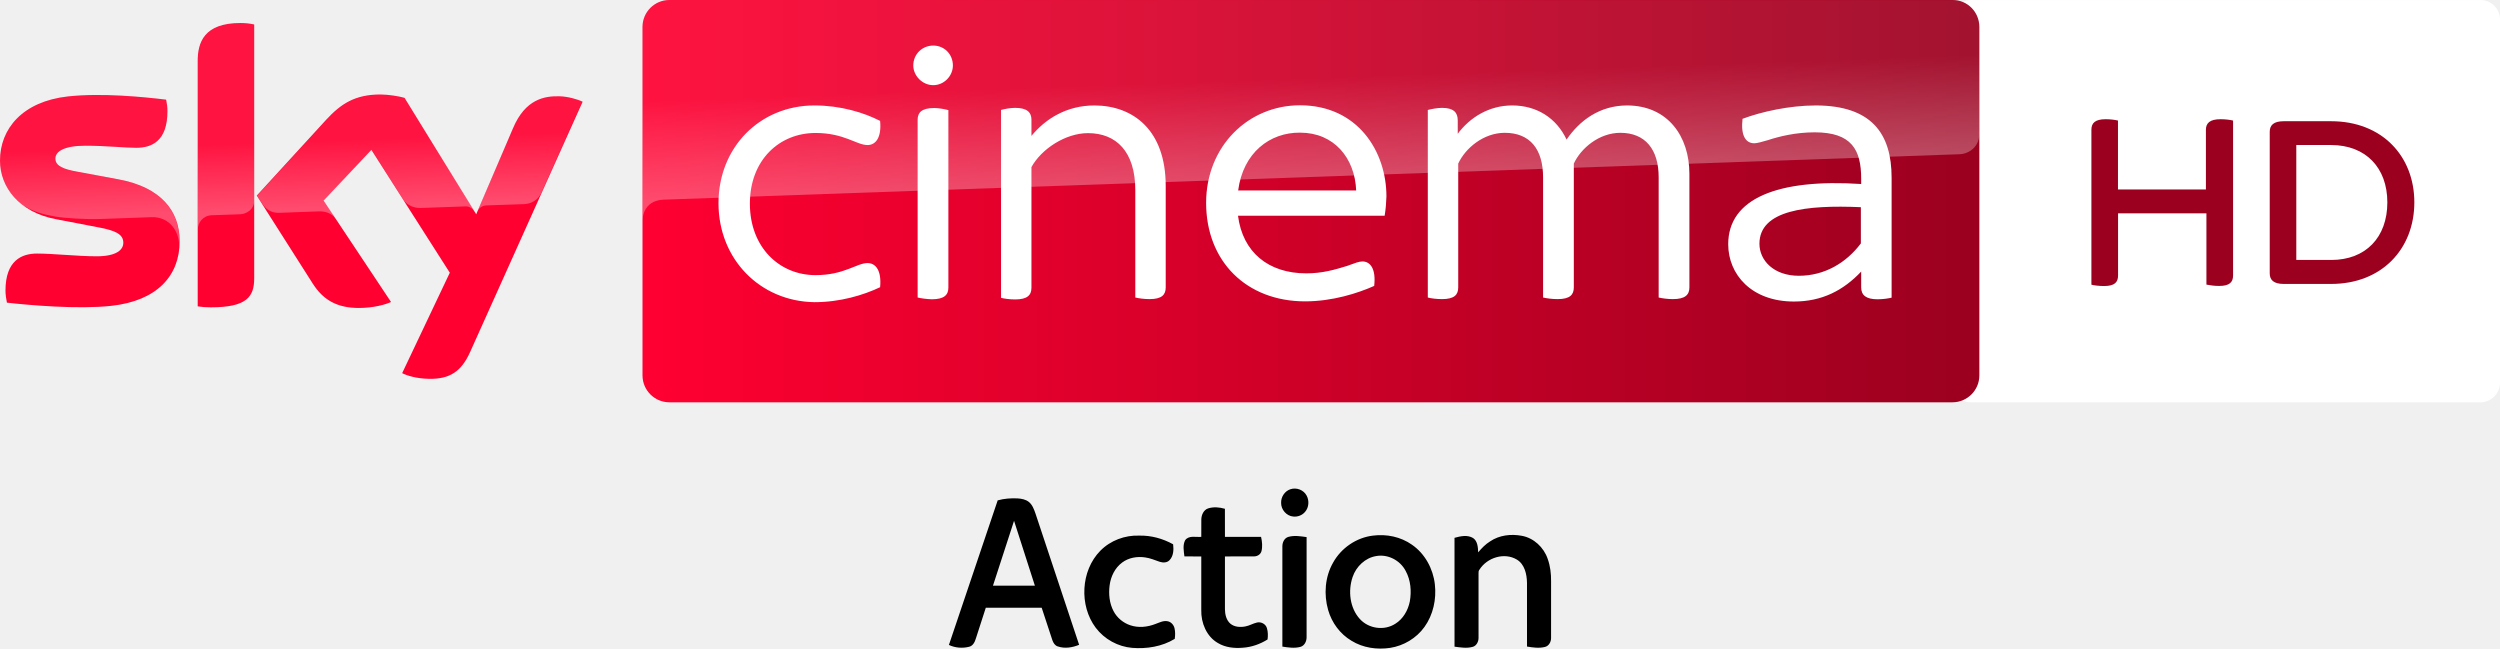
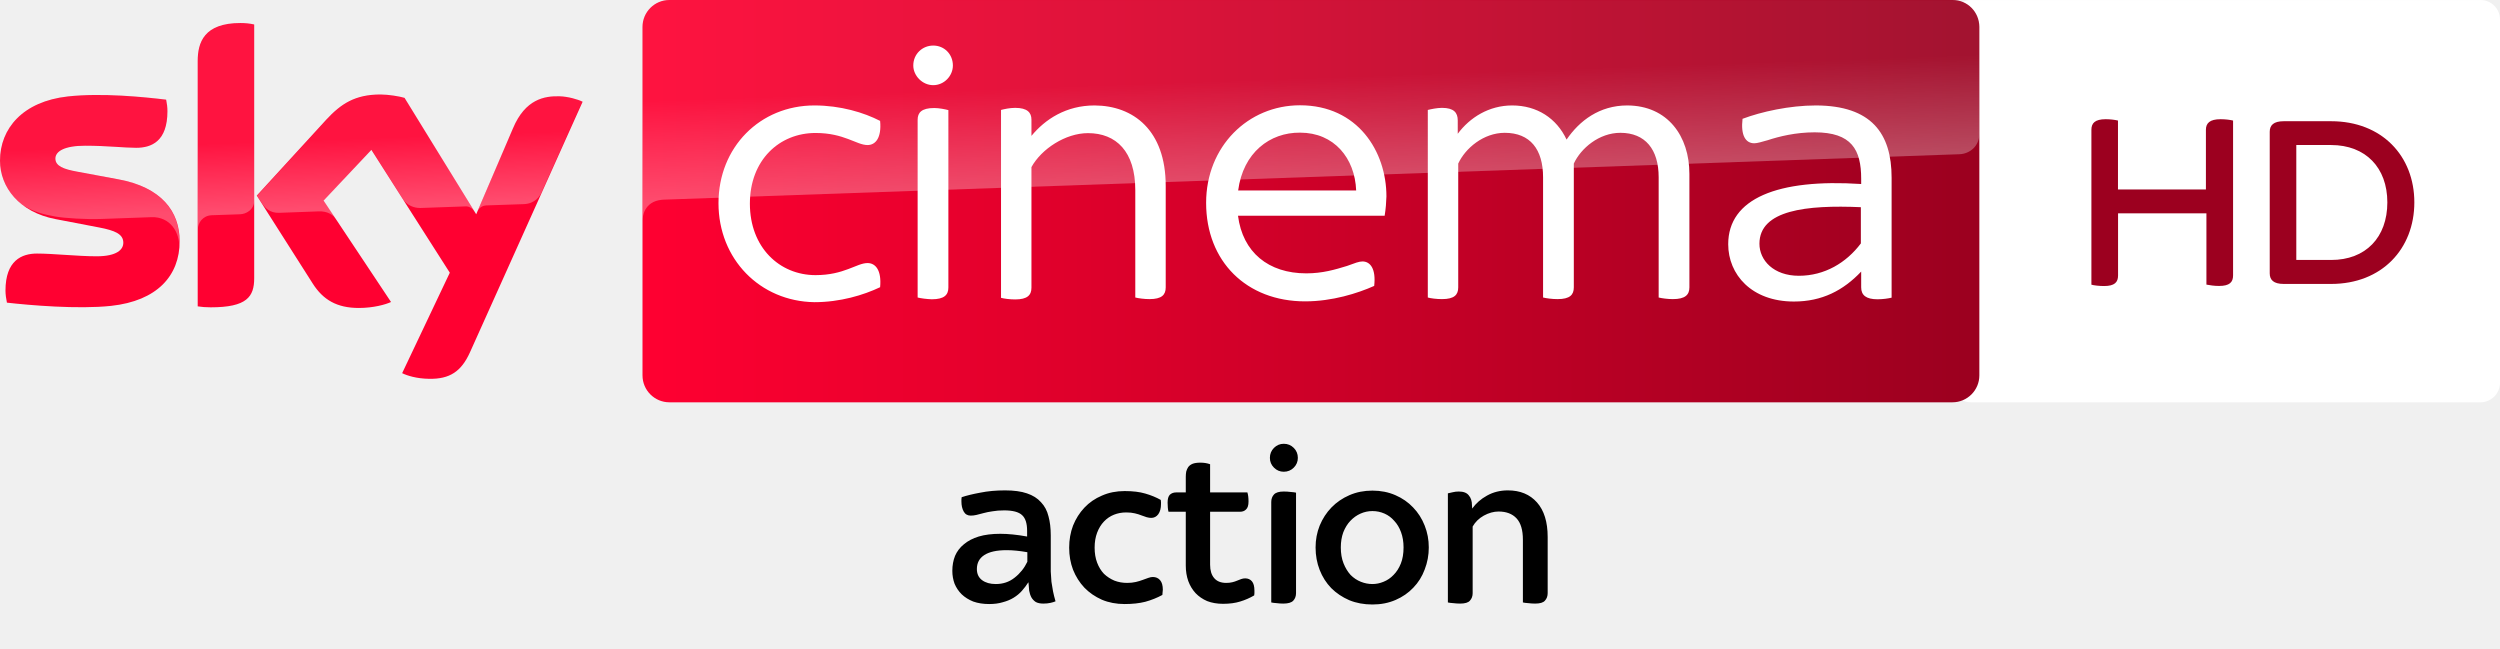
<svg xmlns="http://www.w3.org/2000/svg" viewBox="0 0 1011.8 262.5">
  <path d="M1003.9 0c4.377 0 7.905 3.563 7.905 7.905v147.01a7.94 7.94 0 0 1-7.905 7.905H797.65c-4.377 0-7.905-3.562-7.905-7.905V7.935c0-4.377 3.563-7.905 7.905-7.905h206.25" fill="#fff" />
  <path d="M903.77 48.789v62.666c0 2.748-1.391 4.275-5.666 4.275-1.934 0-3.732-.271-5.123-.543V86.348h-35.76v25.141c0 2.748-1.391 4.275-5.666 4.275-2.07 0-4.139-.271-5.123-.543v-62.7c0-2.646 1.391-4.275 5.802-4.275 1.934 0 3.834.271 4.953.543v27.889h35.591V52.521c0-2.646 1.527-4.275 5.938-4.275 2.036 0 3.936.271 5.055.543m73.359 33.114c0 18.796-13.13 33.012-33.691 33.012h-19.17c-4.139 0-5.666-1.662-5.666-4.275V53.335c0-2.612 1.527-4.275 5.666-4.275h19.17c20.561 0 33.691 14.08 33.691 32.843m-10.925 0c0-14.08-8.821-23.207-22.766-23.207h-14.08v46.516h14.08c13.945.034 22.766-9.093 22.766-23.309" fill="#9c001f" />
  <g transform="translate(26.208 .743)">
    <g transform="matrix(.65155 0 0 .65155 -36.04599 -108.1837)">
      <path d="M126.7 314.7c0 21.5-14 37.1-42.6 40.2-20.6 2.2-50.5-.4-64.7-2-.5-2.3-.9-5.2-.9-7.5 0-18.7 10.1-23 19.6-23 9.9 0 25.5 1.7 37 1.7 12.8 0 16.6-4.3 16.6-8.4 0-5.4-5.1-7.6-15-9.5L49.6 301c-22.5-4.3-34.5-19.8-34.5-36.3 0-20 14.2-36.8 42.2-39.9 21.1-2.3 46.9.3 61 2 .5 2.4.8 4.7.8 7.2 0 18.7-9.9 22.7-19.4 22.7-7.3 0-18.6-1.3-31.6-1.3-13.2 0-18.6 3.6-18.6 8 0 4.7 5.2 6.6 13.4 8.1l25.8 4.8c26.6 4.9 38 19.9 38 38.4m46.3 23c0 11.5-4.5 18.1-27 18.1-3 0-5.6-.2-8.1-.6V202.9c0-11.6 3.9-23.7 26.6-23.7 2.9 0 5.8.3 8.5.9zm91.9 59c3 1.5 9 3.4 16.6 3.5 13.1.3 20.2-4.7 25.5-16.4l70-155.7c-2.9-1.5-9.3-3.3-14.5-3.4-9-.2-21.1 1.6-28.8 20L310.9 298l-44.5-72.3c-2.9-.9-9.9-2.1-15-2.1-15.8 0-24.5 5.8-33.6 15.6l-43.2 47.2 34.8 54.7c6.4 10 14.9 15.1 28.6 15.1 9 0 16.5-2.1 20-3.7l-41.9-63 29.7-31.5 48.7 76.3z" fill="#ff0031" />
      <linearGradient id="A" x1="414.37" x2="1244.631" y1="289.839" y2="289.839" gradientUnits="userSpaceOnUse">
        <stop stop-color="#ff0031" offset="0" />
        <stop stop-color="#9b001f" offset="1" />
      </linearGradient>
      <path d="M1228 164.9H430.9c-9.2 0-16.7 7.5-16.7 16.7v216.5c0 9.2 7.5 16.7 16.7 16.7h797c9.2 0 16.7-7.5 16.7-16.7V181.5c-.1-9.2-7.4-16.6-16.6-16.6" fill="url(#A)" />
      <linearGradient id="B" x1="197.483" x2="194.588" y1="295.135" y2="212.243" gradientUnits="userSpaceOnUse">
        <stop stop-color="#fff" offset="0" />
        <stop stop-color="#fff" stop-opacity=".25" offset=".515" />
      </linearGradient>
      <path d="M138 202.9v104.5c0-4.2 3.2-8.6 8.6-8.8l17.6-.6c3.5-.1 8.8-2.5 8.9-8.9v-109c-2.7-.6-5.6-.9-8.5-.9-22.7.1-26.6 12.1-26.6 23.7m80 36.4l-43.2 47.2 3.5 5.4c1.5 2 4.4 5.4 10.2 5.2l24.6-.9c5.4-.2 8.8 2.1 10.9 4.9l-7.7-11.6L246 258l19.9 31.3c3.6 4.7 9 4.8 10.2 4.8 1 0 27.2-.9 28.3-1 1.8-.1 3.9.9 5.5 3.2l-43.3-70.4c-2.9-.9-9.9-2.1-15-2.1-15.8-.1-24.5 5.6-33.6 15.5M57.3 224.8c-28 3.1-42.2 19.8-42.2 39.9 0 10.3 4.7 20.2 13.7 27.3 6.8 4.5 13.8 6.2 20.7 7.4 5.7 1 19 1.9 28.9 1.5l30.8-1.1c11.6-.4 17.8 9.5 17.2 19.4v-.5c.1-1.3.2-2.6.2-3.9 0-18.5-11.4-33.6-37.9-38.5l-25.8-4.8c-8.3-1.4-13.4-3.4-13.4-8.1 0-4.4 5.5-8.1 18.6-8.1 13 0 24.3 1.3 31.6 1.3 9.5 0 19.4-4 19.4-22.7 0-2.5-.3-4.8-.8-7.2-10.1-1.2-26.3-2.9-42.4-2.9-6.3.1-12.6.4-18.6 1m276.2 19.9l-22.1 52.1c0-.1 1.4-4.1 5.7-4.3l23.4-.8c7.1-.3 9.9-5.1 10.7-6.7l25.6-57.1c-2.9-1.5-9.3-3.3-14.5-3.4h-1.1c-8.9.1-20.3 2.5-27.7 20.2" fill="url(#B)" opacity=".3" enable-background="new" />
-       <linearGradient id="C" x1="830.554" x2="826.25" y1="276.73" y2="153.473" gradientUnits="userSpaceOnUse">
+       <linearGradient id="C" x1="830.555" x2="826.25" y1="276.73" y2="153.473" gradientUnits="userSpaceOnUse">
        <stop stop-color="#fff" offset="0" />
        <stop stop-color="#fff" stop-opacity=".25" offset=".515" />
      </linearGradient>
      <path d="M430.9 164.9c-9.2 0-16.7 7.5-16.7 16.7v120.2c0-1.8.7-11.7 12-12.8 0 0 .6-.1 1.6-.1l804.4-28.2c6.3-.2 12.4-4.9 12.4-12.7v-66.3c0-9.2-7.5-16.7-16.7-16.7z" fill="url(#C)" opacity=".3" enable-background="new" />
      <g fill="#fff">
        <path d="M1190.1 275.3v74.5c-2 .5-5.4 1-8.8 1-7 0-10.1-2.5-10.1-7.4v-9.8c-11.1 11.7-24.3 18.6-41.8 18.6-26.3 0-40.8-16.8-40.8-35.6 0-28.4 30.7-40.8 82.6-37.4V276c0-18.1-5.9-28.9-28.9-28.9-11.9 0-22.2 2.6-29.2 4.9-3.6 1-6.4 1.9-8.3 1.9-5.4 0-8.5-4.9-7.3-15.2 11.7-4.4 29.2-8.3 45.6-8.3 34.3.1 47 17.2 47 44.9m-19.1 40.8v-22.5c-33.8-1.5-63 1.8-63 22.7 0 10.3 8.8 19.9 24.5 19.9 16 0 29.5-8.1 38.5-20.1m-709.6-25c0-34.8 25.8-60.7 59.6-60.7 16.2 0 30.7 4.4 40.8 9.6 1 10.6-2.9 15-7.8 15-6.9 0-14.5-7.5-32.3-7.5-22.5 0-40.8 16.8-40.8 43.9s18.3 44.4 40.8 44.4c17.8 0 25.5-7.5 32.3-7.5 4.9 0 8.8 4.4 7.8 15-10.3 4.9-24.8 9.3-40.8 9.3-33.8-.5-59.6-26.7-59.6-61.5m413.8 7.8h-91.1c2.9 22.7 18.9 35.8 42.4 35.8 10.1 0 17.8-2.3 25.3-4.6 4.9-1.8 7.5-2.8 9.6-2.8 4.9 0 8.5 4.6 7.3 15.2-10.3 4.6-26.1 9.6-42.9 9.6-36.4 0-61.5-24.8-61.5-61.2 0-35.1 26.1-60.6 58.3-60.6 35.9 0 53.7 28.7 53.7 56.6-.1 3.7-.4 7.6-1.1 12m-91-15.7h73.3c-.8-20.1-13.7-35.9-34.8-35.9-18.8-.2-35.4 12.4-38.5 35.9m-201.8-77.6c0-7.2 5.7-12.4 12.4-12.4 6.9 0 12.2 5.4 12.2 12.4 0 6.4-5.4 12.2-12.2 12.2s-12.4-5.9-12.4-12.2m2.7 144.1V239.3c0-4.4 2.4-7.3 10.3-7.3 3.1 0 6.9.8 8.8 1.3v110.2c0 4.6-2.6 7.3-10.3 7.3-3.2-.1-6.9-.6-8.8-1.1" />
        <path d="M1064.5 272.9v70.5c0 4.6-2.6 7.3-10.3 7.3-3.1 0-6.9-.5-8.8-1V275c0-17.3-8.3-27.6-23.8-27.6-13.2 0-24.5 9.6-28.9 19.1v76.9c0 4.6-2.4 7.3-10.1 7.3-3.4 0-7-.5-9-1V275c0-17.3-8-27.6-23.8-27.6-13.2 0-24.5 9.6-28.9 19.1v76.9c0 4.6-2.4 7.3-10.1 7.3-3.4 0-7.2-.5-8.8-1V233.2c2-.5 5.7-1.3 8.8-1.3 7.3 0 9.8 2.9 9.8 7.8v8.3c7.5-10.1 19.4-17.6 33.8-17.6 15.5 0 27.6 8 33.8 21.2 8-11.7 20.4-21.2 37.7-21.2 25.2.1 38.6 19.2 38.6 42.5m-325.3 7.5v63c0 4.6-2.4 7.3-10.1 7.3-3.1 0-6.9-.5-8.8-1V283c0-24-11.9-35.4-29.4-35.4-13.9 0-28.9 9.8-35.1 21.1v74.9c0 4.6-2.5 7.3-10.1 7.3-3.4 0-7-.5-8.8-1V233.2c1.8-.5 5.4-1.3 8.8-1.3 7.5 0 10.1 2.9 10.1 7.3v10.1c8.5-10.3 21.5-18.9 39.2-18.9 24.1.1 44.2 15.4 44.2 50" />
      </g>
    </g>
-     <path d="M495.241 216.54c2.403-.674 4.936-.25 7.359.093l-.003 40.481c.029 1.687-.853 3.525-2.549 3.958-2.374.624-4.868.247-7.255-.12v-40.501c-.042-1.641.801-3.468 2.449-3.912zm-76.15 5.646c4.135-4.222 10.028-6.386 15.824-6.156 4.768-.103 9.486 1.187 13.667 3.515.272 2.201.162 4.789-1.476 6.443-1.018 1.077-2.646 1.06-3.947.64-1.959-.674-3.892-1.511-5.955-1.781-3.191-.464-6.632.107-9.272 2.094-2.883 2.131-4.592 5.632-5.053 9.204-.464 3.525-.088 7.273 1.579 10.438 1.414 2.721 3.921 4.775 6.765 5.726 3.311 1.137 6.96.747 10.187-.51 1.557-.547 3.133-1.434 4.836-1.127 1.427.2 2.565 1.431 2.896 2.845.331 1.401.298 2.878.088 4.302-5.14 3.148-11.338 4.108-17.247 3.638-5.718-.484-11.208-3.472-14.731-8.144-6.756-8.981-6.055-23.093 1.839-31.127zm157.782-3.825c3.73-2.534 8.455-3.065 12.785-2.261 4.842.864 8.935 4.635 10.527 9.377 1.028 2.865 1.401 5.946 1.359 8.987l-.003 23.01c.019 1.577-.924 3.265-2.497 3.618-2.374.59-4.868.24-7.242-.163l-.006-25.785c-.052-3.488-.947-7.51-4.09-9.407-5.076-3.051-12.11-.824-15.204 4.148-.272.353-.344.8-.318 1.241l.003 26.345c-.003 1.521-.859 3.178-2.368 3.582-2.403.67-4.93.243-7.352-.077l-.006-44.053c2.423-.67 5.228-1.297 7.527.09 1.823 1.264 1.972 3.738 2.046 5.793 1.421-1.687 2.958-3.295 4.839-4.445zm-47.416-2.331c5.471-.707 11.221.457 15.798 3.695 5.199 3.588 8.549 9.671 9.253 16.03.694 6.016-.691 12.369-4.226 17.268-3.282 4.559-8.41 7.583-13.839 8.437-5.342.794-11.02.017-15.687-2.885-4.553-2.688-7.959-7.253-9.434-12.419-1.816-6.306-1.291-13.439 1.982-19.158 3.302-5.999 9.499-10.174 16.154-10.968m1.284 8.28c-4.391.72-8.079 4.192-9.519 8.467-1.92 5.642-1.145 12.529 2.922 16.997 3.606 3.972 9.944 4.835 14.406 1.901 3.088-1.911 5.063-5.339 5.802-8.904.762-4.169.405-8.687-1.648-12.429-2.238-4.335-7.249-6.903-11.964-6.033zm-68.029-19.285c2.212-.714 4.622-.49 6.827.15l.01 11.358 14.62.007c.425 1.877.639 3.878.172 5.769-.347 1.347-1.706 2.138-3.003 2.134-3.931.037-7.862-.003-11.789.017v21.343c.016 2.108.542 4.405 2.163 5.833 1.654 1.417 3.992 1.541 6.032 1.167 1.677-.287 3.156-1.241 4.813-1.607 1.638-.363 3.509.6 3.989 2.301.438 1.467.457 3.065.246 4.572-3.023 1.881-6.47 3.108-10.012 3.331-3.428.29-7.047-.073-10.067-1.894-4.583-2.598-6.895-8.157-6.743-13.383l.003-21.663c-2.277-.02-4.55.027-6.824-.03-.263-2.151-.749-4.562.315-6.563 1.531-2.058 4.359-1.117 6.509-1.334l.016-7.096c.049-1.824.941-3.792 2.721-4.412zm-85.137-3.258c2.608-.74 5.335-.917 8.03-.8 1.602.097 3.295.404 4.596 1.444 1.408 1.137 2.053 2.935 2.646 4.612l17.688 53.197c-2.734 1.13-5.831 1.634-8.679.644-1.119-.34-1.768-1.447-2.147-2.504l-4.33-13.146c-7.54.013-15.081-.007-22.618.01l-4.044 12.526c-.418 1.414-1.216 2.958-2.757 3.281-2.672.664-5.624.437-8.124-.754l19.738-58.509m-1.91 34.525l16.965-.003-8.432-26.255-8.533 26.258zm120.355-39.024c2.452-.84 5.384.233 6.616 2.608 1.083 2.024.892 4.782-.642 6.52-1.164 1.411-3.032 2.121-4.81 1.914-2.672-.22-4.962-2.778-4.897-5.549-.088-2.414 1.498-4.752 3.733-5.492z" />
+     <path d="M374.122 243.725q-3.588 0-6.44-1.012-2.76-1.104-4.692-2.944-1.84-1.84-2.852-4.232-.92-2.484-.92-5.244 0-3.312 1.104-6.072 1.196-2.76 3.588-4.692 2.392-2.024 5.98-3.128 3.68-1.104 8.74-1.104 4.784 0 10.856 1.104v-2.3q0-4.508-2.024-6.348-2.024-1.932-7.268-1.932-2.668 0-4.692.368-2.024.276-3.68.736-1.564.368-2.852.736-1.196.276-2.3.276-1.932 0-2.852-1.656-.92-1.656-.92-4.048 0-.46 0-.828 0-.46.092-.92 3.036-1.012 7.544-1.84 4.508-.92 10.028-.92 5.336 0 8.832 1.196 3.588 1.196 5.704 3.588 2.208 2.3 3.036 5.704.92 3.312.92 7.728v9.66q0 2.76 0 4.968.092 2.208.276 4.14.276 1.932.644 3.864.368 1.84 1.012 4.048-.828.368-2.116.644-1.196.276-2.852.276-1.84 0-3.036-.644-1.104-.736-1.748-1.84-.644-1.196-.92-2.76-.184-1.564-.276-3.312h-.092q-1.104 1.748-2.576 3.404-1.38 1.564-3.312 2.76-1.932 1.196-4.416 1.84-2.392.736-5.52.736zm2.668-8.096q4.416 0 7.636-2.576 3.312-2.576 5.152-6.44v-3.864q-4.692-.828-8.372-.828-6.072 0-9.108 2.024-2.944 1.932-2.944 5.612 0 2.944 2.116 4.508 2.116 1.564 5.52 1.564zm52.164 8.096q-5.06 0-9.2-1.748-4.14-1.84-7.084-4.876-2.944-3.128-4.6-7.268-1.564-4.14-1.564-8.924 0-4.784 1.564-8.924 1.656-4.14 4.6-7.268 2.944-3.128 7.084-4.876 4.14-1.84 9.2-1.84 4.968 0 8.372 1.012 3.496 1.012 6.256 2.576.092.46.092.92 0 .368 0 .736 0 2.576-1.104 4.14-1.104 1.472-2.852 1.472-.828 0-1.84-.276-.92-.368-2.116-.736-1.104-.46-2.668-.828-1.472-.368-3.496-.368-2.668 0-4.968.92-2.3.92-4.048 2.76-1.748 1.84-2.76 4.508-1.012 2.668-1.012 6.072 0 3.404 1.012 6.072 1.012 2.668 2.76 4.508 1.84 1.748 4.232 2.76 2.392.92 5.152.92 1.932 0 3.496-.368 1.564-.368 2.76-.828 1.288-.46 2.3-.828 1.012-.368 1.84-.368 1.84 0 2.944 1.288 1.104 1.288 1.104 3.864 0 .46-.092 1.012 0 .552-.092 1.104-3.22 1.748-6.9 2.76-3.588.92-8.372.92zm39.836-.092q-3.588 0-6.44-1.104-2.76-1.196-4.692-3.22-1.932-2.116-2.944-4.876-1.012-2.852-1.012-6.256v-21.804h-6.992q-.184-.644-.276-1.656-.092-1.012-.092-2.024 0-2.3.92-3.22 1.012-.92 2.484-.92h3.956v-6.348q0-1.104.184-2.116.276-1.012.828-1.84.644-.828 1.748-1.288 1.196-.46 3.128-.46 2.208 0 3.956.644v11.408h15.088q.46 1.38.46 3.68 0 2.3-1.012 3.22-.92.92-2.392.92h-12.144v21.436q0 3.496 1.656 5.428 1.656 1.932 4.876 1.932 1.38 0 2.484-.276 1.104-.276 1.932-.644.92-.368 1.656-.644.828-.276 1.564-.276 1.748 0 2.76 1.196 1.012 1.196 1.012 3.772 0 .46 0 1.012 0 .46-.092.92-2.668 1.564-5.704 2.484-2.944.92-6.9.92zm24.38-.092q-1.38 0-2.76-.184-1.38-.092-2.116-.276v-40.664q0-1.84 1.104-3.036 1.104-1.196 3.956-1.196 1.472 0 2.852.184 1.38.092 2.116.276v40.664q0 1.84-1.104 3.036-1.104 1.196-4.048 1.196zm.184-53.36q-2.3 0-3.956-1.656-1.656-1.656-1.656-3.956 0-2.392 1.656-4.048 1.656-1.656 3.956-1.656 2.392 0 4.048 1.656 1.656 1.656 1.656 4.048 0 2.3-1.656 3.956-1.656 1.656-4.048 1.656zm35.88 53.728q-5.152 0-9.384-1.748-4.232-1.84-7.268-4.876-3.036-3.128-4.692-7.36-1.656-4.232-1.656-9.108 0-4.692 1.656-8.832 1.748-4.232 4.784-7.36 3.036-3.128 7.268-4.968 4.232-1.84 9.292-1.84 5.06 0 9.292 1.84 4.232 1.84 7.176 4.968 3.036 3.128 4.692 7.36 1.656 4.14 1.656 8.832 0 4.692-1.656 8.924-1.564 4.232-4.6 7.36-2.944 3.128-7.176 4.968-4.232 1.84-9.384 1.84zm0-8.28q2.3 0 4.508-.92 2.3-.92 4.048-2.76 1.84-1.84 2.944-4.6 1.104-2.76 1.104-6.532 0-3.404-1.012-6.164-1.012-2.76-2.76-4.6-1.656-1.932-3.956-2.944-2.3-1.012-4.876-1.012-2.484 0-4.784 1.012-2.3 1.012-4.14 2.944-1.748 1.84-2.852 4.6-1.012 2.76-1.012 6.164 0 3.68 1.104 6.44 1.104 2.76 2.852 4.692 1.84 1.84 4.14 2.76 2.3.92 4.692.92zm35.512 7.912q-1.38 0-2.852-.184-1.38-.092-2.116-.276v-44.16q1.012-.276 2.024-.46 1.104-.276 2.392-.276 2.852 0 4.048 1.564 1.288 1.472 1.288 4.048l.092 1.288q2.3-3.22 5.98-5.244 3.772-2.116 8.464-2.116 7.452 0 11.776 4.876 4.324 4.876 4.324 13.984v22.724q0 1.84-1.104 3.036-1.012 1.196-3.956 1.196-1.38 0-2.852-.184-1.38-.092-2.116-.276v-25.392q0-5.888-2.576-8.648-2.576-2.76-7.268-2.76-2.944 0-5.98 1.656-2.944 1.656-4.508 4.416v26.956q0 1.84-1.104 3.036-1.012 1.196-3.956 1.196z" />
  </g>
</svg>
